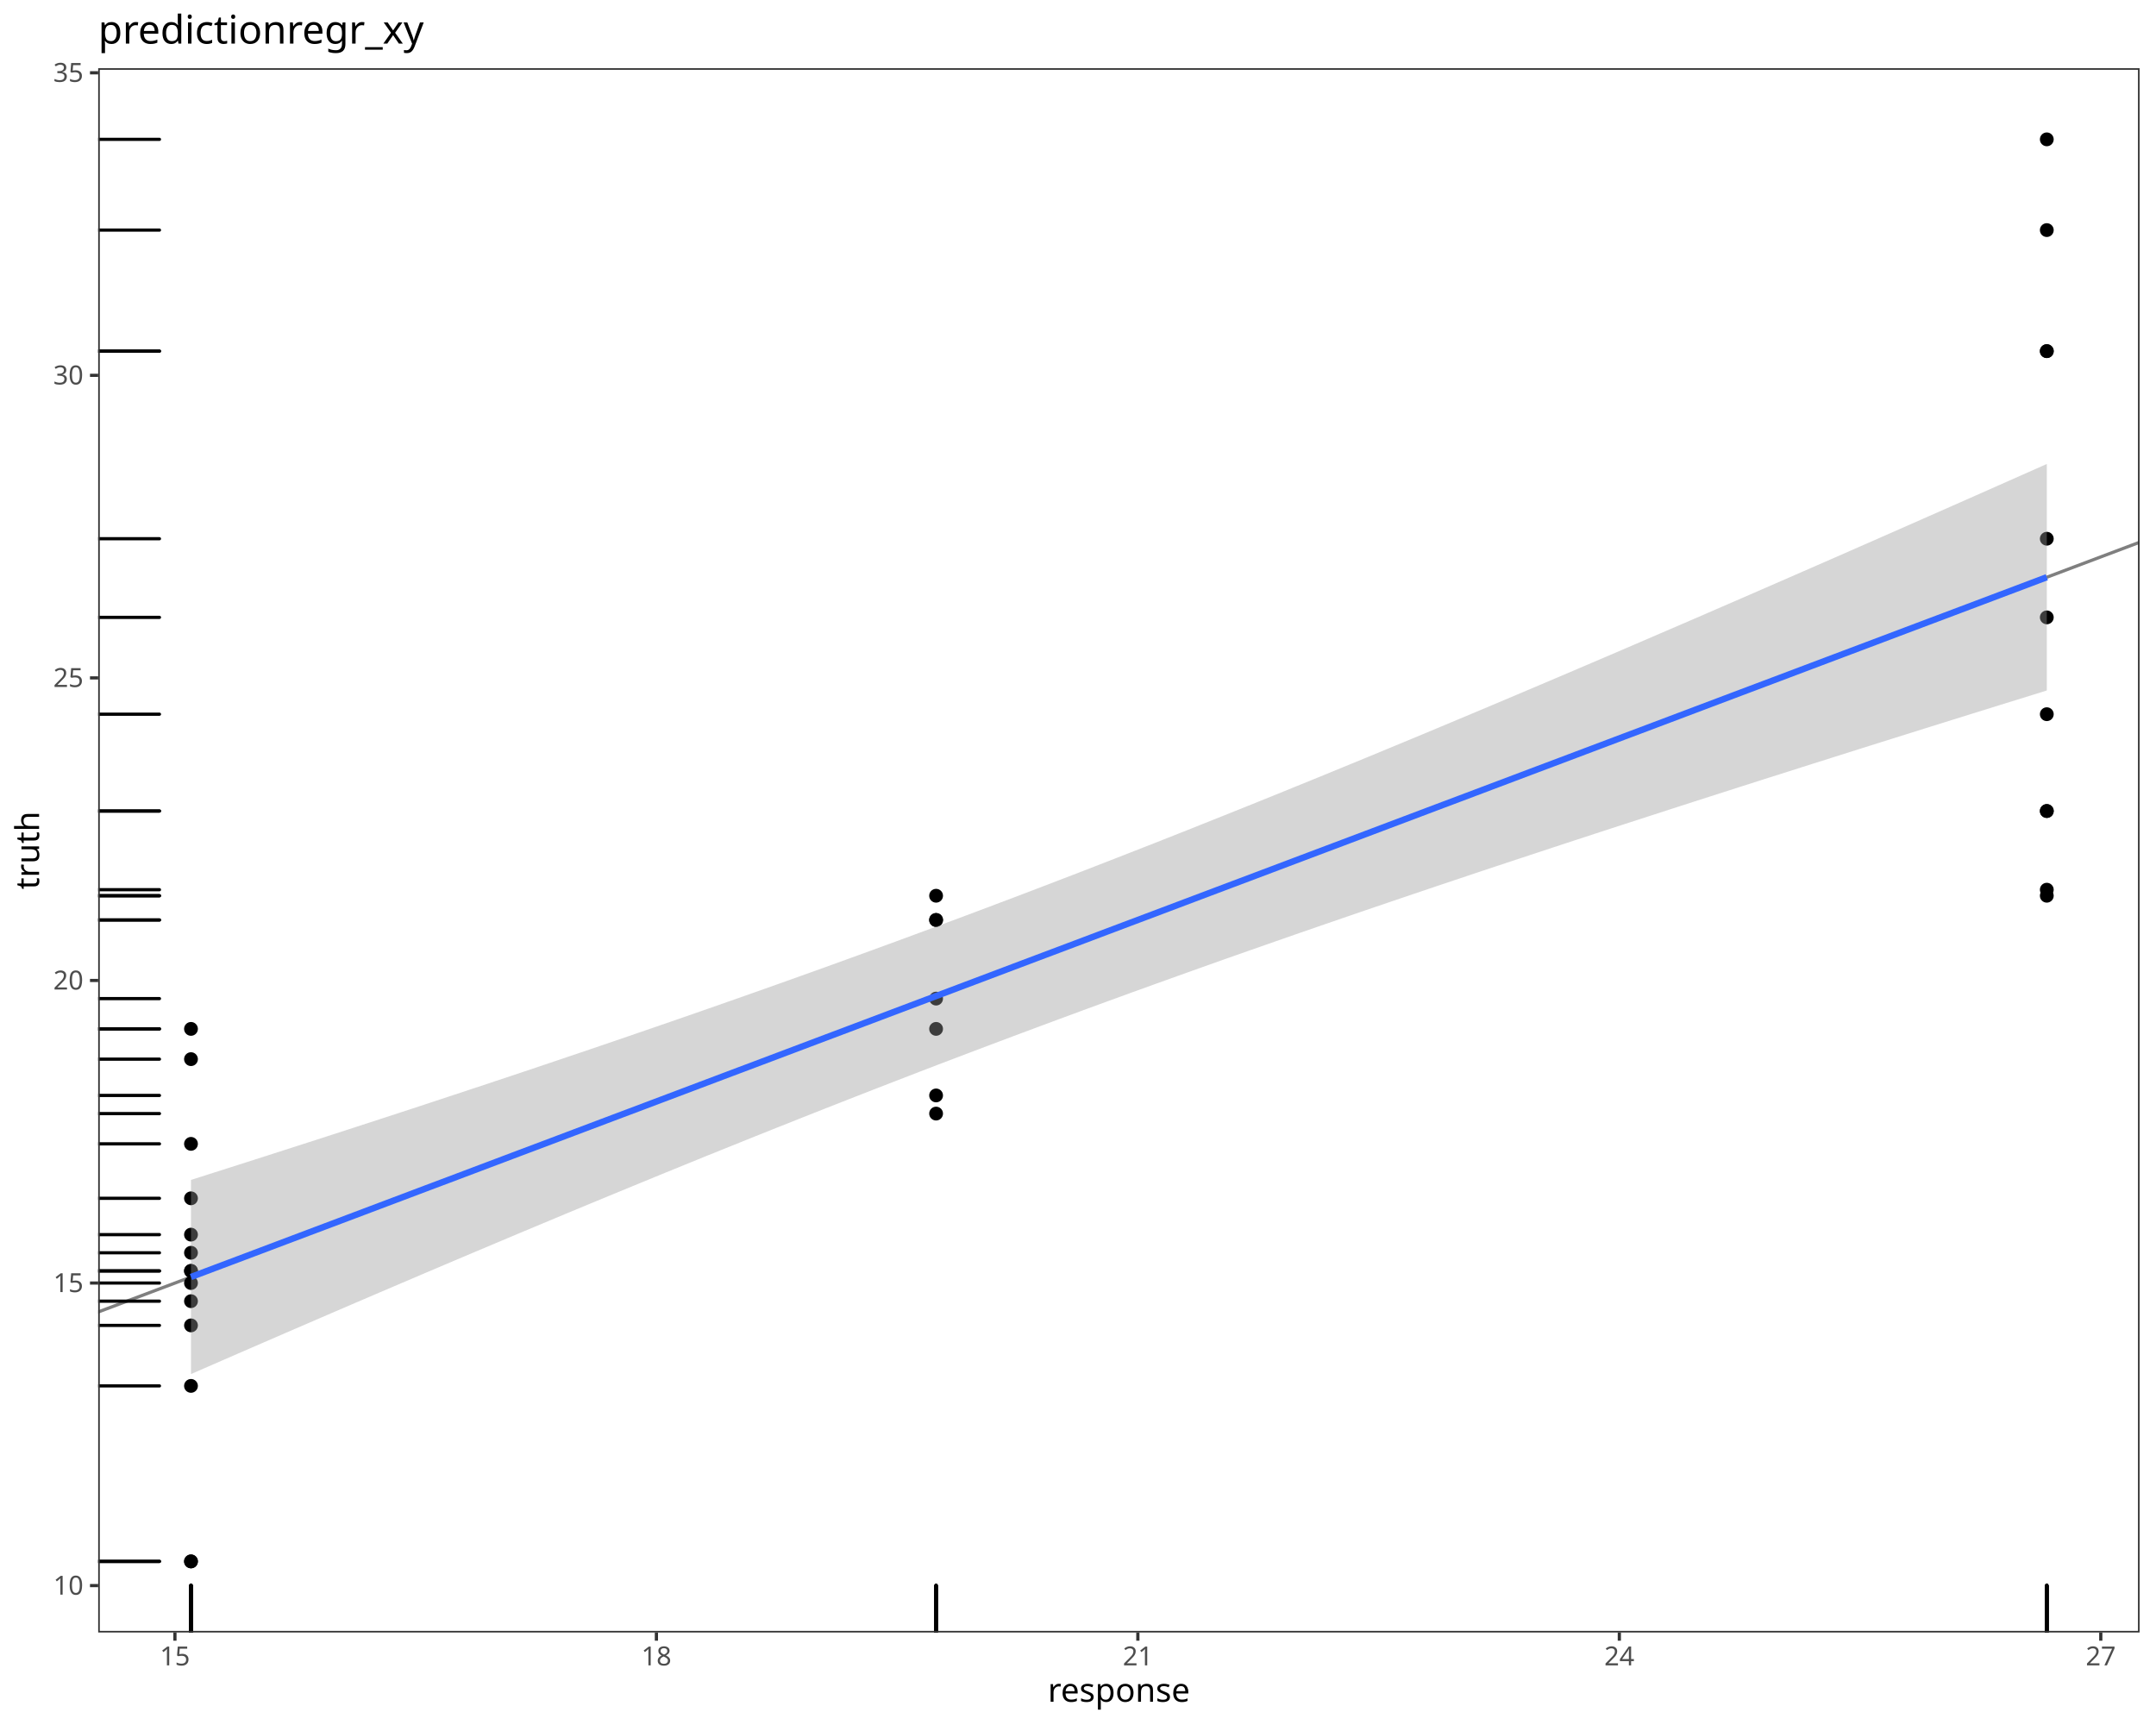
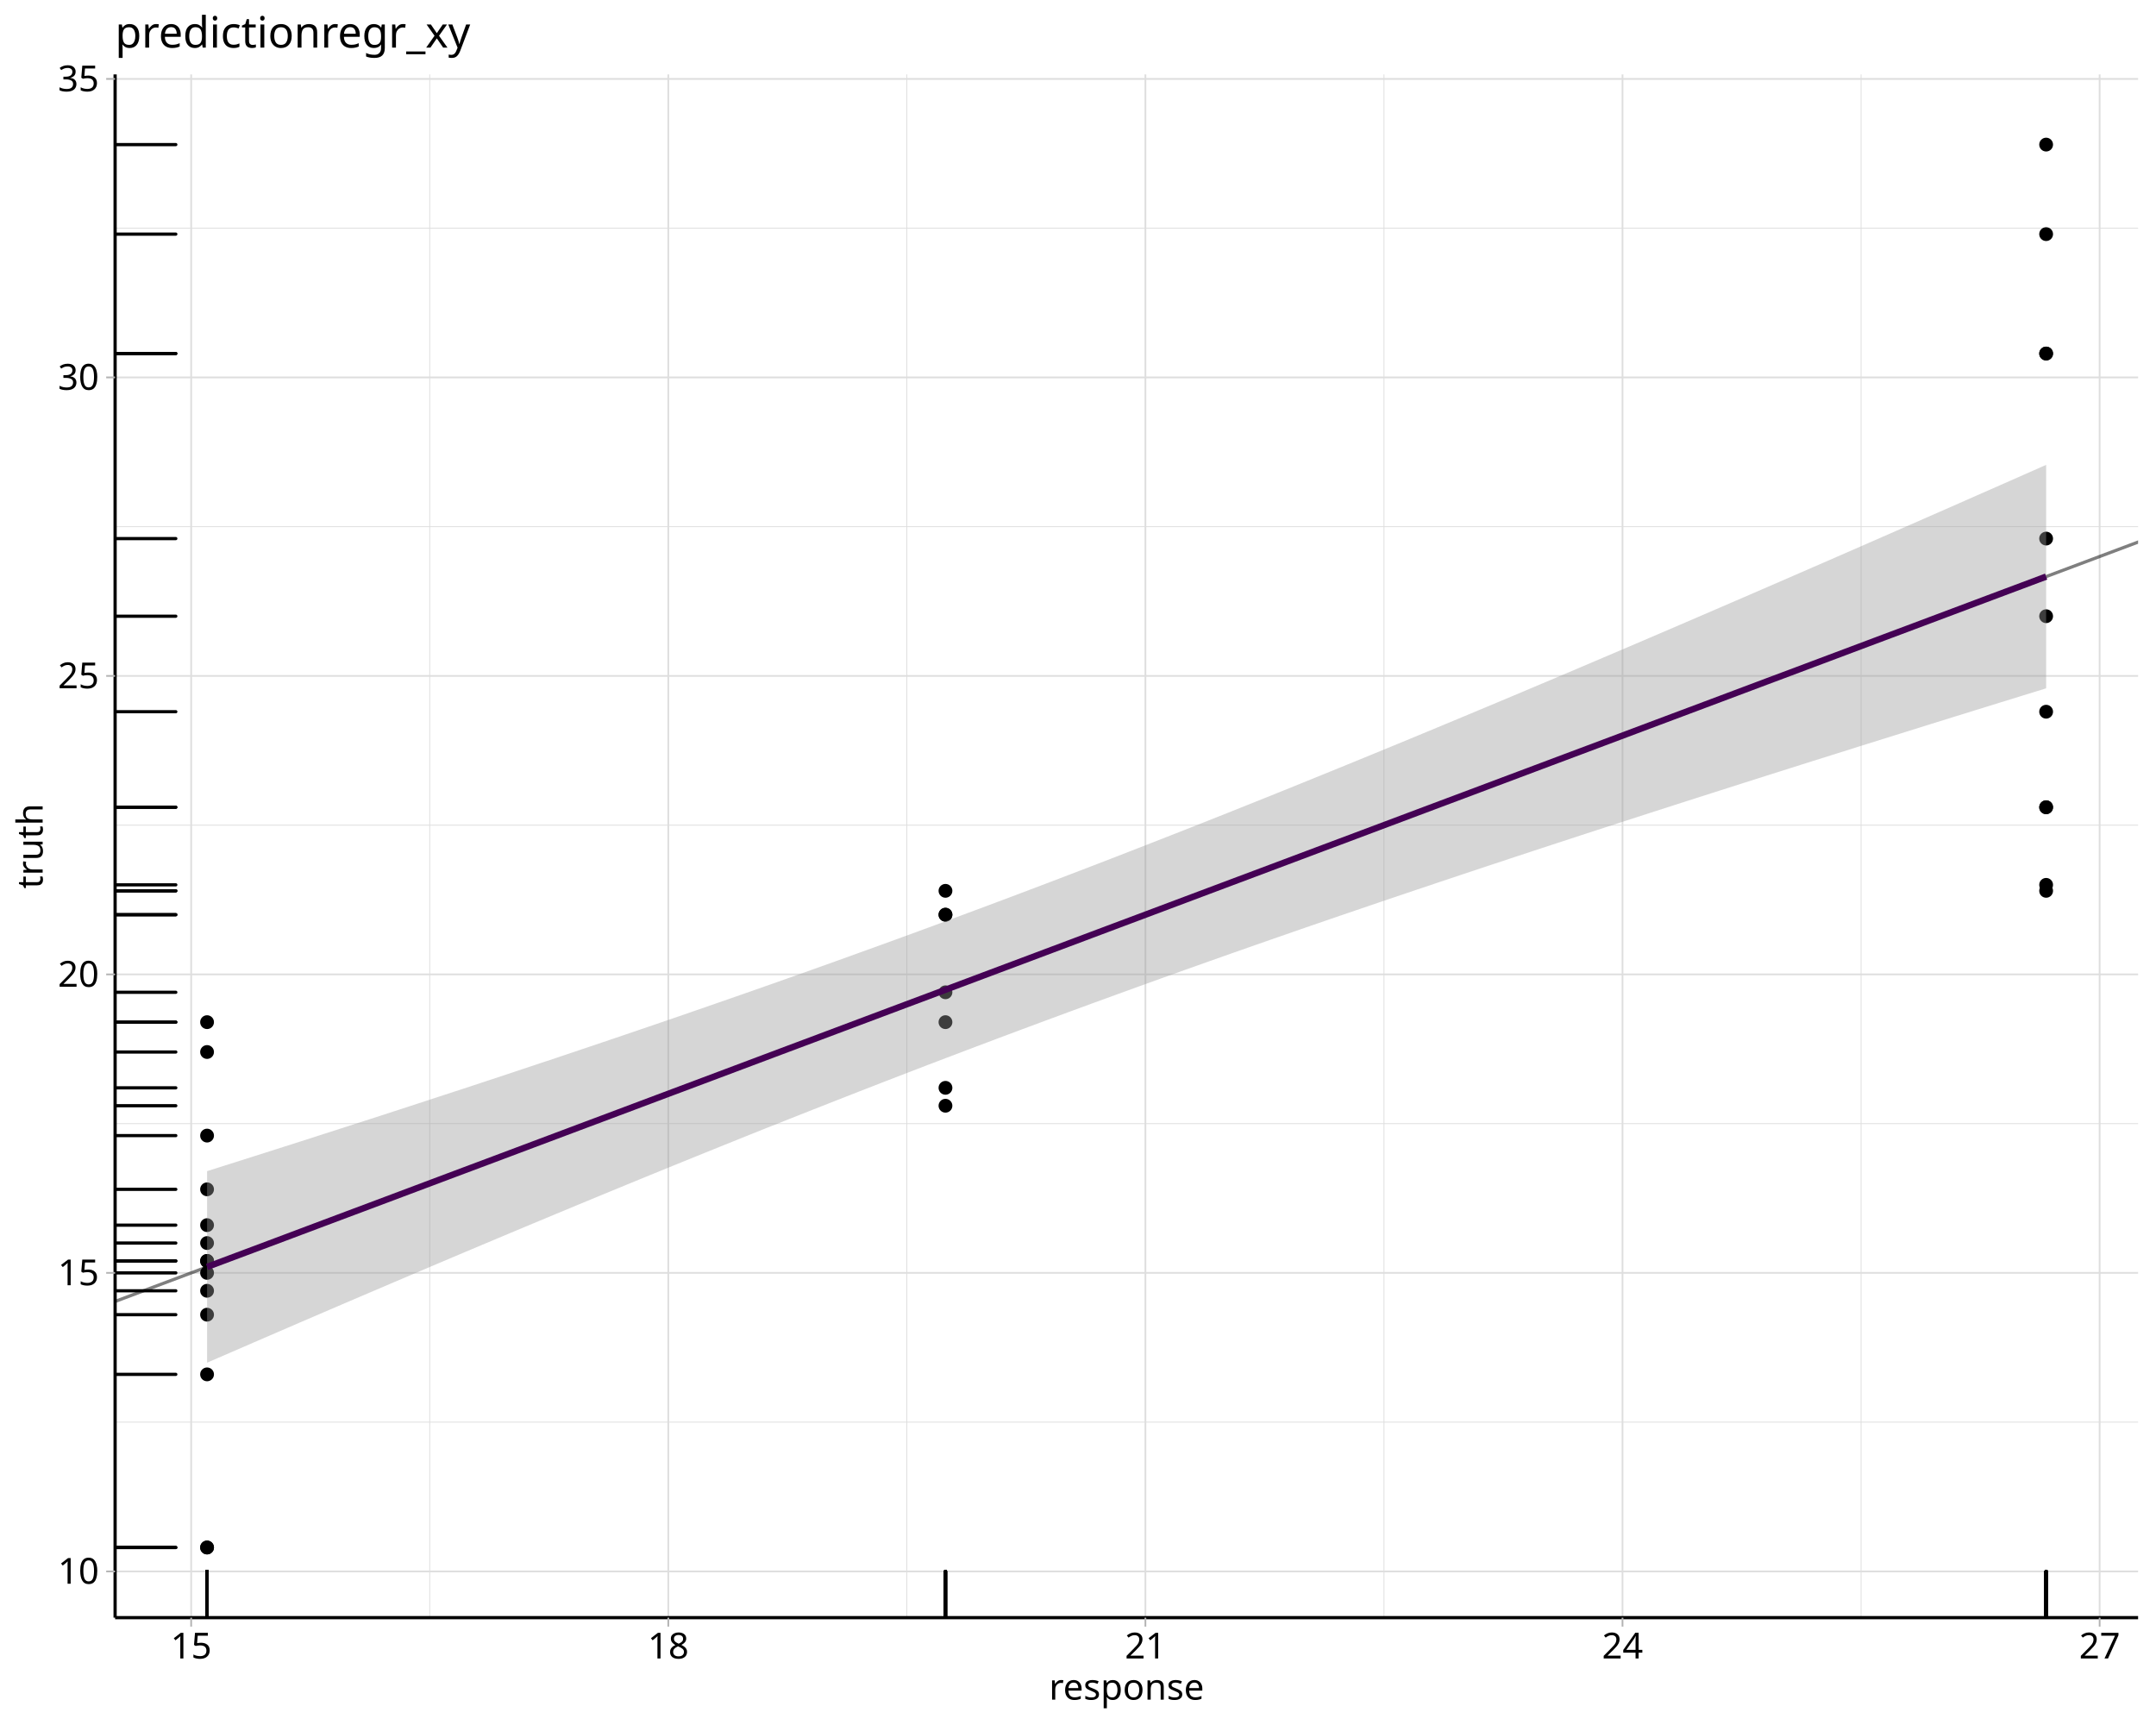
<svg xmlns="http://www.w3.org/2000/svg" class="svglite" data-engine-version="2.0" width="720.00pt" height="576.00pt" viewBox="0 0 720.00 576.00">
  <defs>
    <style type="text/css">
    .svglite line, .svglite polyline, .svglite polygon, .svglite path, .svglite rect, .svglite circle {
      fill: none;
      stroke: #000000;
      stroke-linecap: round;
      stroke-linejoin: round;
      stroke-miterlimit: 10.00;
    }
  </style>
  </defs>
  <rect width="100%" height="100%" style="stroke: none; fill: #FFFFFF;" />
  <defs>
    <clipPath id="cpMC4wMHw3MjAuMDB8MC4wMHw1NzYuMDA=">
      <rect x="0.00" y="0.00" width="720.00" height="576.00" />
    </clipPath>
  </defs>
  <g clip-path="url(#cpMC4wMHw3MjAuMDB8MC4wMHw1NzYuMDA=)">
-     <rect x="0.00" y="0.00" width="720.00" height="576.00" style="stroke-width: 1.07; stroke: #FFFFFF; fill: #FFFFFF;" />
+     <rect x="0.00" y="0.00" width="720.00" height="576.00" style="stroke-width: 1.16; stroke: #FFFFFF; fill: #FFFFFF;" />
  </g>
  <defs>
-     <clipPath id="cpMzIuNzl8NzE0LjUyfDIyLjc4fDU0NS4xMQ==">
-       <rect x="32.79" y="22.78" width="681.73" height="522.33" />
+     <clipPath id="cpMzguNDR8NzE0LjAyfDI0Ljg1fDU0MC4xNQ==">
+       <rect x="38.44" y="24.85" width="675.58" height="515.30" />
    </clipPath>
  </defs>
-   <g clip-path="url(#cpMzIuNzl8NzE0LjUyfDIyLjc4fDU0NS4xMQ==)">
-     <rect x="32.79" y="22.78" width="681.73" height="522.33" style="stroke-width: 1.07; stroke: none; fill: #FFFFFF;" />
-     <line x1="-648.93" y1="695.11" x2="1396.25" y2="-75.96" style="stroke-width: 1.07; stroke: #000000; stroke-opacity: 0.50; stroke-linecap: butt;" />
-     <circle cx="312.61" cy="307.19" r="1.95" style="stroke-width: 0.71; fill: #000000;" />
-     <circle cx="312.61" cy="307.19" r="1.95" style="stroke-width: 0.71; fill: #000000;" />
-     <circle cx="683.53" cy="270.81" r="1.95" style="stroke-width: 0.71; fill: #000000;" />
-     <circle cx="312.61" cy="299.10" r="1.95" style="stroke-width: 0.71; fill: #000000;" />
-     <circle cx="63.78" cy="353.66" r="1.95" style="stroke-width: 0.71; fill: #000000;" />
-     <circle cx="312.61" cy="365.78" r="1.95" style="stroke-width: 0.71; fill: #000000;" />
-     <circle cx="63.78" cy="442.57" r="1.95" style="stroke-width: 0.71; fill: #000000;" />
-     <circle cx="683.53" cy="238.48" r="1.95" style="stroke-width: 0.71; fill: #000000;" />
-     <circle cx="683.53" cy="270.81" r="1.95" style="stroke-width: 0.71; fill: #000000;" />
-     <circle cx="312.61" cy="343.56" r="1.95" style="stroke-width: 0.71; fill: #000000;" />
-     <circle cx="312.61" cy="371.84" r="1.95" style="stroke-width: 0.71; fill: #000000;" />
-     <circle cx="63.78" cy="400.13" r="1.95" style="stroke-width: 0.71; fill: #000000;" />
-     <circle cx="63.78" cy="381.95" r="1.95" style="stroke-width: 0.71; fill: #000000;" />
-     <circle cx="63.78" cy="424.38" r="1.95" style="stroke-width: 0.71; fill: #000000;" />
-     <circle cx="63.78" cy="521.37" r="1.95" style="stroke-width: 0.71; fill: #000000;" />
-     <circle cx="63.78" cy="521.37" r="1.95" style="stroke-width: 0.71; fill: #000000;" />
-     <circle cx="63.78" cy="434.48" r="1.95" style="stroke-width: 0.71; fill: #000000;" />
-     <circle cx="683.53" cy="76.83" r="1.95" style="stroke-width: 0.71; fill: #000000;" />
-     <circle cx="683.53" cy="117.25" r="1.95" style="stroke-width: 0.71; fill: #000000;" />
-     <circle cx="683.53" cy="46.53" r="1.95" style="stroke-width: 0.71; fill: #000000;" />
-     <circle cx="683.53" cy="297.08" r="1.95" style="stroke-width: 0.71; fill: #000000;" />
-     <circle cx="63.78" cy="418.32" r="1.95" style="stroke-width: 0.71; fill: #000000;" />
-     <circle cx="63.78" cy="424.38" r="1.95" style="stroke-width: 0.71; fill: #000000;" />
-     <circle cx="63.78" cy="462.77" r="1.95" style="stroke-width: 0.71; fill: #000000;" />
-     <circle cx="63.78" cy="343.56" r="1.95" style="stroke-width: 0.71; fill: #000000;" />
-     <circle cx="683.53" cy="179.89" r="1.95" style="stroke-width: 0.71; fill: #000000;" />
-     <circle cx="683.53" cy="206.15" r="1.95" style="stroke-width: 0.71; fill: #000000;" />
-     <circle cx="683.53" cy="117.25" r="1.95" style="stroke-width: 0.71; fill: #000000;" />
-     <circle cx="63.78" cy="412.26" r="1.95" style="stroke-width: 0.71; fill: #000000;" />
-     <circle cx="312.61" cy="333.45" r="1.95" style="stroke-width: 0.71; fill: #000000;" />
-     <circle cx="63.78" cy="428.42" r="1.95" style="stroke-width: 0.71; fill: #000000;" />
-     <circle cx="683.53" cy="299.10" r="1.95" style="stroke-width: 0.71; fill: #000000;" />
-     <line x1="312.61" y1="545.11" x2="312.61" y2="529.44" style="stroke-width: 1.07;" />
-     <line x1="312.61" y1="545.11" x2="312.61" y2="529.44" style="stroke-width: 1.07;" />
-     <line x1="683.53" y1="545.11" x2="683.53" y2="529.44" style="stroke-width: 1.07;" />
-     <line x1="312.61" y1="545.11" x2="312.61" y2="529.44" style="stroke-width: 1.07;" />
-     <line x1="63.78" y1="545.11" x2="63.78" y2="529.44" style="stroke-width: 1.07;" />
-     <line x1="312.61" y1="545.11" x2="312.61" y2="529.44" style="stroke-width: 1.07;" />
-     <line x1="63.78" y1="545.11" x2="63.78" y2="529.44" style="stroke-width: 1.07;" />
-     <line x1="683.53" y1="545.11" x2="683.53" y2="529.44" style="stroke-width: 1.07;" />
-     <line x1="683.53" y1="545.11" x2="683.53" y2="529.44" style="stroke-width: 1.07;" />
-     <line x1="312.61" y1="545.11" x2="312.61" y2="529.44" style="stroke-width: 1.07;" />
-     <line x1="312.61" y1="545.11" x2="312.61" y2="529.44" style="stroke-width: 1.07;" />
-     <line x1="63.78" y1="545.11" x2="63.78" y2="529.44" style="stroke-width: 1.07;" />
-     <line x1="63.78" y1="545.11" x2="63.78" y2="529.44" style="stroke-width: 1.07;" />
-     <line x1="63.78" y1="545.11" x2="63.78" y2="529.44" style="stroke-width: 1.07;" />
-     <line x1="63.78" y1="545.11" x2="63.78" y2="529.44" style="stroke-width: 1.07;" />
-     <line x1="63.78" y1="545.11" x2="63.78" y2="529.44" style="stroke-width: 1.07;" />
-     <line x1="63.78" y1="545.11" x2="63.78" y2="529.44" style="stroke-width: 1.07;" />
-     <line x1="683.53" y1="545.11" x2="683.53" y2="529.44" style="stroke-width: 1.07;" />
-     <line x1="683.53" y1="545.11" x2="683.53" y2="529.44" style="stroke-width: 1.07;" />
-     <line x1="683.53" y1="545.11" x2="683.53" y2="529.44" style="stroke-width: 1.07;" />
-     <line x1="683.53" y1="545.11" x2="683.53" y2="529.44" style="stroke-width: 1.07;" />
-     <line x1="63.78" y1="545.11" x2="63.78" y2="529.44" style="stroke-width: 1.07;" />
-     <line x1="63.78" y1="545.11" x2="63.78" y2="529.44" style="stroke-width: 1.07;" />
-     <line x1="63.78" y1="545.11" x2="63.78" y2="529.44" style="stroke-width: 1.07;" />
-     <line x1="63.78" y1="545.11" x2="63.78" y2="529.44" style="stroke-width: 1.07;" />
-     <line x1="683.53" y1="545.11" x2="683.53" y2="529.44" style="stroke-width: 1.07;" />
-     <line x1="683.53" y1="545.11" x2="683.53" y2="529.44" style="stroke-width: 1.07;" />
-     <line x1="683.53" y1="545.11" x2="683.53" y2="529.44" style="stroke-width: 1.07;" />
-     <line x1="63.78" y1="545.11" x2="63.78" y2="529.44" style="stroke-width: 1.07;" />
-     <line x1="312.61" y1="545.11" x2="312.61" y2="529.44" style="stroke-width: 1.07;" />
-     <line x1="63.78" y1="545.11" x2="63.78" y2="529.44" style="stroke-width: 1.07;" />
-     <line x1="683.53" y1="545.11" x2="683.53" y2="529.44" style="stroke-width: 1.07;" />
-     <line x1="32.79" y1="307.19" x2="53.25" y2="307.19" style="stroke-width: 1.07;" />
-     <line x1="32.79" y1="307.19" x2="53.25" y2="307.19" style="stroke-width: 1.07;" />
-     <line x1="32.79" y1="270.81" x2="53.25" y2="270.81" style="stroke-width: 1.07;" />
-     <line x1="32.79" y1="299.10" x2="53.25" y2="299.10" style="stroke-width: 1.07;" />
-     <line x1="32.79" y1="353.66" x2="53.25" y2="353.66" style="stroke-width: 1.07;" />
-     <line x1="32.79" y1="365.78" x2="53.25" y2="365.78" style="stroke-width: 1.07;" />
-     <line x1="32.79" y1="442.57" x2="53.25" y2="442.57" style="stroke-width: 1.07;" />
-     <line x1="32.79" y1="238.48" x2="53.25" y2="238.48" style="stroke-width: 1.07;" />
-     <line x1="32.79" y1="270.81" x2="53.25" y2="270.81" style="stroke-width: 1.07;" />
-     <line x1="32.79" y1="343.56" x2="53.25" y2="343.56" style="stroke-width: 1.07;" />
-     <line x1="32.79" y1="371.84" x2="53.25" y2="371.84" style="stroke-width: 1.07;" />
-     <line x1="32.79" y1="400.13" x2="53.25" y2="400.13" style="stroke-width: 1.07;" />
-     <line x1="32.79" y1="381.95" x2="53.25" y2="381.95" style="stroke-width: 1.07;" />
-     <line x1="32.79" y1="424.38" x2="53.25" y2="424.38" style="stroke-width: 1.07;" />
-     <line x1="32.79" y1="521.37" x2="53.25" y2="521.37" style="stroke-width: 1.07;" />
-     <line x1="32.79" y1="521.37" x2="53.25" y2="521.37" style="stroke-width: 1.07;" />
-     <line x1="32.79" y1="434.48" x2="53.25" y2="434.48" style="stroke-width: 1.07;" />
-     <line x1="32.79" y1="76.83" x2="53.25" y2="76.83" style="stroke-width: 1.07;" />
-     <line x1="32.79" y1="117.25" x2="53.25" y2="117.25" style="stroke-width: 1.07;" />
-     <line x1="32.79" y1="46.53" x2="53.25" y2="46.53" style="stroke-width: 1.07;" />
-     <line x1="32.79" y1="297.08" x2="53.25" y2="297.08" style="stroke-width: 1.07;" />
-     <line x1="32.79" y1="418.32" x2="53.25" y2="418.32" style="stroke-width: 1.07;" />
-     <line x1="32.79" y1="424.38" x2="53.25" y2="424.38" style="stroke-width: 1.07;" />
-     <line x1="32.79" y1="462.77" x2="53.25" y2="462.77" style="stroke-width: 1.07;" />
-     <line x1="32.79" y1="343.56" x2="53.25" y2="343.56" style="stroke-width: 1.07;" />
-     <line x1="32.79" y1="179.89" x2="53.25" y2="179.89" style="stroke-width: 1.07;" />
-     <line x1="32.79" y1="206.15" x2="53.25" y2="206.15" style="stroke-width: 1.07;" />
-     <line x1="32.79" y1="117.25" x2="53.25" y2="117.25" style="stroke-width: 1.07;" />
-     <line x1="32.79" y1="412.26" x2="53.25" y2="412.26" style="stroke-width: 1.07;" />
-     <line x1="32.79" y1="333.45" x2="53.25" y2="333.45" style="stroke-width: 1.07;" />
-     <line x1="32.79" y1="428.42" x2="53.25" y2="428.42" style="stroke-width: 1.07;" />
-     <line x1="32.79" y1="299.10" x2="53.25" y2="299.10" style="stroke-width: 1.07;" />
-     <polygon points="63.78,393.99 71.63,391.49 79.47,388.99 87.32,386.48 95.16,383.96 103.01,381.44 110.85,378.91 118.70,376.36 126.54,373.81 134.39,371.25 142.23,368.68 150.08,366.09 157.92,363.50 165.77,360.89 173.61,358.28 181.46,355.65 189.30,353.00 197.15,350.35 204.99,347.68 212.84,344.99 220.68,342.29 228.53,339.58 236.37,336.85 244.22,334.10 252.06,331.34 259.91,328.56 267.75,325.76 275.60,322.95 283.44,320.11 291.29,317.26 299.13,314.39 306.97,311.50 314.82,308.60 322.66,305.67 330.51,302.72 338.35,299.76 346.20,296.77 354.04,293.77 361.89,290.75 369.73,287.70 377.58,284.64 385.42,281.57 393.27,278.47 401.11,275.35 408.96,272.22 416.80,269.07 424.65,265.91 432.49,262.72 440.34,259.53 448.18,256.31 456.03,253.09 463.87,249.84 471.72,246.59 479.56,243.32 487.41,240.03 495.25,236.74 503.10,233.43 510.94,230.11 518.79,226.78 526.63,223.44 534.48,220.09 542.32,216.73 550.17,213.35 558.01,209.97 565.86,206.59 573.70,203.19 581.55,199.78 589.39,196.37 597.24,192.95 605.08,189.52 612.93,186.09 620.77,182.65 628.62,179.20 636.46,175.75 644.31,172.29 652.15,168.83 660.00,165.36 667.84,161.89 675.69,158.41 683.53,154.93 683.53,230.56 675.69,233.00 667.84,235.43 660.00,237.87 652.15,240.32 644.31,242.77 636.46,245.23 628.62,247.69 620.77,250.16 612.93,252.64 605.08,255.12 597.24,257.61 589.39,260.10 581.55,262.60 573.70,265.12 565.86,267.63 558.01,270.16 550.17,272.70 542.32,275.24 534.48,277.79 526.63,280.36 518.79,282.93 510.94,285.52 503.10,288.11 495.25,290.72 487.41,293.34 479.56,295.97 471.72,298.62 463.87,301.28 456.03,303.95 448.18,306.64 440.34,309.34 432.49,312.06 424.65,314.79 416.80,317.54 408.96,320.30 401.11,323.09 393.27,325.89 385.42,328.71 377.58,331.54 369.73,334.40 361.89,337.27 354.04,340.17 346.20,343.08 338.35,346.01 330.51,348.96 322.66,351.93 314.82,354.91 306.97,357.92 299.13,360.95 291.29,363.99 283.44,367.06 275.60,370.14 267.75,373.24 259.91,376.36 252.06,379.49 244.22,382.65 236.37,385.81 228.53,389.00 220.68,392.20 212.84,395.42 204.99,398.65 197.15,401.89 189.30,405.15 181.46,408.43 173.61,411.71 165.77,415.01 157.92,418.32 150.08,421.64 142.23,424.97 134.39,428.32 126.54,431.67 118.70,435.03 110.85,438.40 103.01,441.79 95.16,445.18 87.32,448.58 79.47,451.98 71.63,455.40 63.78,458.82 " style="stroke-width: 0.00; stroke: none; fill: #999999; fill-opacity: 0.40;" />
-     <polyline points="63.78,393.99 71.63,391.49 79.47,388.99 87.32,386.48 95.16,383.96 103.01,381.44 110.85,378.91 118.70,376.36 126.54,373.81 134.39,371.25 142.23,368.68 150.08,366.09 157.92,363.50 165.77,360.89 173.61,358.28 181.46,355.65 189.30,353.00 197.15,350.35 204.99,347.68 212.84,344.99 220.68,342.29 228.53,339.58 236.37,336.85 244.22,334.10 252.06,331.34 259.91,328.56 267.75,325.76 275.60,322.95 283.44,320.11 291.29,317.26 299.13,314.39 306.97,311.50 314.82,308.60 322.66,305.67 330.51,302.72 338.35,299.76 346.20,296.77 354.04,293.77 361.89,290.75 369.73,287.70 377.58,284.64 385.42,281.57 393.27,278.47 401.11,275.35 408.96,272.22 416.80,269.07 424.65,265.91 432.49,262.72 440.34,259.53 448.18,256.31 456.03,253.09 463.87,249.84 471.72,246.59 479.56,243.32 487.41,240.03 495.25,236.74 503.10,233.43 510.94,230.11 518.79,226.78 526.63,223.44 534.48,220.09 542.32,216.73 550.17,213.35 558.01,209.97 565.86,206.59 573.70,203.19 581.55,199.78 589.39,196.37 597.24,192.95 605.08,189.52 612.93,186.09 620.77,182.65 628.62,179.20 636.46,175.75 644.31,172.29 652.15,168.83 660.00,165.36 667.84,161.89 675.69,158.41 683.53,154.93 " style="stroke-width: 2.13; stroke: none;" />
-     <polyline points="683.53,230.56 675.69,233.00 667.84,235.43 660.00,237.87 652.15,240.32 644.31,242.77 636.46,245.23 628.62,247.69 620.77,250.16 612.93,252.64 605.08,255.12 597.24,257.61 589.39,260.10 581.55,262.60 573.70,265.12 565.86,267.63 558.01,270.16 550.17,272.70 542.32,275.24 534.48,277.79 526.63,280.36 518.79,282.93 510.94,285.52 503.10,288.11 495.25,290.72 487.41,293.34 479.56,295.97 471.72,298.62 463.87,301.28 456.03,303.95 448.18,306.64 440.34,309.34 432.49,312.06 424.65,314.79 416.80,317.54 408.96,320.30 401.11,323.09 393.27,325.89 385.42,328.71 377.58,331.54 369.73,334.40 361.89,337.27 354.04,340.17 346.20,343.08 338.35,346.01 330.51,348.96 322.66,351.93 314.82,354.91 306.97,357.92 299.13,360.95 291.29,363.99 283.44,367.06 275.60,370.14 267.75,373.24 259.91,376.36 252.06,379.49 244.22,382.65 236.37,385.81 228.53,389.00 220.68,392.20 212.84,395.42 204.99,398.65 197.15,401.89 189.30,405.15 181.46,408.43 173.61,411.71 165.77,415.01 157.92,418.32 150.08,421.64 142.23,424.97 134.39,428.32 126.54,431.67 118.70,435.03 110.85,438.40 103.01,441.79 95.16,445.18 87.32,448.58 79.47,451.98 71.63,455.40 63.78,458.82 " style="stroke-width: 2.13; stroke: none;" />
-     <polyline points="63.78,426.40 71.63,423.44 79.47,420.49 87.32,417.53 95.16,414.57 103.01,411.61 110.85,408.66 118.70,405.70 126.54,402.74 134.39,399.78 142.23,396.82 150.08,393.87 157.92,390.91 165.77,387.95 173.61,384.99 181.46,382.04 189.30,379.08 197.15,376.12 204.99,373.16 212.84,370.21 220.68,367.25 228.53,364.29 236.37,361.33 244.22,358.37 252.06,355.42 259.91,352.46 267.75,349.50 275.60,346.54 283.44,343.59 291.29,340.63 299.13,337.67 306.97,334.71 314.82,331.76 322.66,328.80 330.51,325.84 338.35,322.88 346.20,319.92 354.04,316.97 361.89,314.01 369.73,311.05 377.58,308.09 385.42,305.14 393.27,302.18 401.11,299.22 408.96,296.26 416.80,293.31 424.65,290.35 432.49,287.39 440.34,284.43 448.18,281.48 456.03,278.52 463.87,275.56 471.72,272.60 479.56,269.64 487.41,266.69 495.25,263.73 503.10,260.77 510.94,257.81 518.79,254.86 526.63,251.90 534.48,248.94 542.32,245.98 550.17,243.03 558.01,240.07 565.86,237.11 573.70,234.15 581.55,231.19 589.39,228.24 597.24,225.28 605.08,222.32 612.93,219.36 620.77,216.41 628.62,213.45 636.46,210.49 644.31,207.53 652.15,204.58 660.00,201.62 667.84,198.66 675.69,195.70 683.53,192.74 " style="stroke-width: 2.13; stroke: #3366FF; stroke-linecap: butt;" />
-     <rect x="32.79" y="22.78" width="681.73" height="522.33" style="stroke-width: 1.07; stroke: #333333;" />
+   <g clip-path="url(#cpMzguNDR8NzE0LjAyfDI0Ljg1fDU0MC4xNQ==)">
+     <rect x="38.44" y="24.85" width="675.58" height="515.30" style="stroke-width: 1.16; stroke: none; fill: #FFFFFF;" />
+     <polyline points="38.44,474.87 714.02,474.87 " style="stroke-width: 0.29; stroke: #DEDEDE; stroke-linecap: butt;" />
+     <polyline points="38.44,375.20 714.02,375.20 " style="stroke-width: 0.29; stroke: #DEDEDE; stroke-linecap: butt;" />
+     <polyline points="38.44,275.53 714.02,275.53 " style="stroke-width: 0.29; stroke: #DEDEDE; stroke-linecap: butt;" />
+     <polyline points="38.44,175.86 714.02,175.86 " style="stroke-width: 0.29; stroke: #DEDEDE; stroke-linecap: butt;" />
+     <polyline points="38.44,76.19 714.02,76.19 " style="stroke-width: 0.29; stroke: #DEDEDE; stroke-linecap: butt;" />
+     <polyline points="143.51,540.15 143.51,24.85 " style="stroke-width: 0.29; stroke: #DEDEDE; stroke-linecap: butt;" />
+     <polyline points="302.84,540.15 302.84,24.85 " style="stroke-width: 0.29; stroke: #DEDEDE; stroke-linecap: butt;" />
+     <polyline points="462.18,540.15 462.18,24.85 " style="stroke-width: 0.29; stroke: #DEDEDE; stroke-linecap: butt;" />
+     <polyline points="621.51,540.15 621.51,24.85 " style="stroke-width: 0.29; stroke: #DEDEDE; stroke-linecap: butt;" />
+     <polyline points="38.44,524.71 714.02,524.71 " style="stroke-width: 0.58; stroke: #DEDEDE; stroke-linecap: butt;" />
+     <polyline points="38.44,425.03 714.02,425.03 " style="stroke-width: 0.58; stroke: #DEDEDE; stroke-linecap: butt;" />
+     <polyline points="38.44,325.36 714.02,325.36 " style="stroke-width: 0.58; stroke: #DEDEDE; stroke-linecap: butt;" />
+     <polyline points="38.44,225.69 714.02,225.69 " style="stroke-width: 0.58; stroke: #DEDEDE; stroke-linecap: butt;" />
+     <polyline points="38.44,126.02 714.02,126.02 " style="stroke-width: 0.58; stroke: #DEDEDE; stroke-linecap: butt;" />
+     <polyline points="38.44,26.35 714.02,26.35 " style="stroke-width: 0.58; stroke: #DEDEDE; stroke-linecap: butt;" />
+     <polyline points="63.84,540.15 63.84,24.85 " style="stroke-width: 0.58; stroke: #DEDEDE; stroke-linecap: butt;" />
+     <polyline points="223.18,540.15 223.18,24.85 " style="stroke-width: 0.58; stroke: #DEDEDE; stroke-linecap: butt;" />
+     <polyline points="382.51,540.15 382.51,24.85 " style="stroke-width: 0.58; stroke: #DEDEDE; stroke-linecap: butt;" />
+     <polyline points="541.84,540.15 541.84,24.85 " style="stroke-width: 0.58; stroke: #DEDEDE; stroke-linecap: butt;" />
+     <polyline points="701.18,540.15 701.18,24.85 " style="stroke-width: 0.58; stroke: #DEDEDE; stroke-linecap: butt;" />
+     <line x1="-637.13" y1="688.13" x2="1389.60" y2="-72.56" style="stroke-width: 1.07; stroke: #000000; stroke-opacity: 0.50; stroke-linecap: butt;" />
+     <circle cx="315.74" cy="305.43" r="1.95" style="stroke-width: 0.71; fill: #000000;" />
+     <circle cx="315.74" cy="305.43" r="1.95" style="stroke-width: 0.71; fill: #000000;" />
+     <circle cx="683.31" cy="269.55" r="1.95" style="stroke-width: 0.71; fill: #000000;" />
+     <circle cx="315.74" cy="297.46" r="1.95" style="stroke-width: 0.71; fill: #000000;" />
+     <circle cx="69.15" cy="351.28" r="1.95" style="stroke-width: 0.71; fill: #000000;" />
+     <circle cx="315.74" cy="363.24" r="1.95" style="stroke-width: 0.71; fill: #000000;" />
+     <circle cx="69.15" cy="438.99" r="1.95" style="stroke-width: 0.71; fill: #000000;" />
+     <circle cx="683.31" cy="237.65" r="1.95" style="stroke-width: 0.71; fill: #000000;" />
+     <circle cx="683.31" cy="269.55" r="1.95" style="stroke-width: 0.71; fill: #000000;" />
+     <circle cx="315.74" cy="341.31" r="1.95" style="stroke-width: 0.71; fill: #000000;" />
+     <circle cx="315.74" cy="369.22" r="1.95" style="stroke-width: 0.71; fill: #000000;" />
+     <circle cx="69.15" cy="397.13" r="1.95" style="stroke-width: 0.71; fill: #000000;" />
+     <circle cx="69.15" cy="379.19" r="1.95" style="stroke-width: 0.71; fill: #000000;" />
+     <circle cx="69.15" cy="421.05" r="1.95" style="stroke-width: 0.71; fill: #000000;" />
+     <circle cx="69.15" cy="516.73" r="1.95" style="stroke-width: 0.71; fill: #000000;" />
+     <circle cx="69.15" cy="516.73" r="1.95" style="stroke-width: 0.71; fill: #000000;" />
+     <circle cx="69.15" cy="431.01" r="1.95" style="stroke-width: 0.71; fill: #000000;" />
+     <circle cx="683.31" cy="78.18" r="1.95" style="stroke-width: 0.71; fill: #000000;" />
+     <circle cx="683.31" cy="118.05" r="1.95" style="stroke-width: 0.71; fill: #000000;" />
+     <circle cx="683.31" cy="48.28" r="1.95" style="stroke-width: 0.71; fill: #000000;" />
+     <circle cx="683.31" cy="295.46" r="1.95" style="stroke-width: 0.71; fill: #000000;" />
+     <circle cx="69.15" cy="415.07" r="1.95" style="stroke-width: 0.71; fill: #000000;" />
+     <circle cx="69.15" cy="421.05" r="1.95" style="stroke-width: 0.71; fill: #000000;" />
+     <circle cx="69.15" cy="458.92" r="1.95" style="stroke-width: 0.71; fill: #000000;" />
+     <circle cx="69.15" cy="341.31" r="1.95" style="stroke-width: 0.71; fill: #000000;" />
+     <circle cx="683.31" cy="179.84" r="1.95" style="stroke-width: 0.71; fill: #000000;" />
+     <circle cx="683.31" cy="205.76" r="1.95" style="stroke-width: 0.71; fill: #000000;" />
+     <circle cx="683.31" cy="118.05" r="1.95" style="stroke-width: 0.71; fill: #000000;" />
+     <circle cx="69.15" cy="409.09" r="1.95" style="stroke-width: 0.71; fill: #000000;" />
+     <circle cx="315.74" cy="331.34" r="1.95" style="stroke-width: 0.71; fill: #000000;" />
+     <circle cx="69.15" cy="425.03" r="1.95" style="stroke-width: 0.71; fill: #000000;" />
+     <circle cx="683.31" cy="297.46" r="1.95" style="stroke-width: 0.71; fill: #000000;" />
+     <line x1="315.74" y1="540.15" x2="315.74" y2="524.70" style="stroke-width: 1.07;" />
+     <line x1="315.74" y1="540.15" x2="315.74" y2="524.70" style="stroke-width: 1.07;" />
+     <line x1="683.31" y1="540.15" x2="683.31" y2="524.70" style="stroke-width: 1.07;" />
+     <line x1="315.74" y1="540.15" x2="315.74" y2="524.70" style="stroke-width: 1.07;" />
+     <line x1="69.15" y1="540.15" x2="69.15" y2="524.70" style="stroke-width: 1.07;" />
+     <line x1="315.74" y1="540.15" x2="315.74" y2="524.70" style="stroke-width: 1.07;" />
+     <line x1="69.15" y1="540.15" x2="69.15" y2="524.70" style="stroke-width: 1.07;" />
+     <line x1="683.31" y1="540.15" x2="683.31" y2="524.70" style="stroke-width: 1.07;" />
+     <line x1="683.31" y1="540.15" x2="683.31" y2="524.70" style="stroke-width: 1.07;" />
+     <line x1="315.74" y1="540.15" x2="315.74" y2="524.70" style="stroke-width: 1.07;" />
+     <line x1="315.74" y1="540.15" x2="315.74" y2="524.70" style="stroke-width: 1.07;" />
+     <line x1="69.15" y1="540.15" x2="69.15" y2="524.70" style="stroke-width: 1.07;" />
+     <line x1="69.15" y1="540.15" x2="69.15" y2="524.70" style="stroke-width: 1.07;" />
+     <line x1="69.15" y1="540.15" x2="69.15" y2="524.70" style="stroke-width: 1.07;" />
+     <line x1="69.15" y1="540.15" x2="69.15" y2="524.70" style="stroke-width: 1.07;" />
+     <line x1="69.15" y1="540.15" x2="69.15" y2="524.70" style="stroke-width: 1.07;" />
+     <line x1="69.15" y1="540.15" x2="69.15" y2="524.70" style="stroke-width: 1.07;" />
+     <line x1="683.31" y1="540.15" x2="683.31" y2="524.70" style="stroke-width: 1.07;" />
+     <line x1="683.31" y1="540.15" x2="683.31" y2="524.70" style="stroke-width: 1.07;" />
+     <line x1="683.31" y1="540.15" x2="683.31" y2="524.70" style="stroke-width: 1.07;" />
+     <line x1="683.31" y1="540.15" x2="683.31" y2="524.70" style="stroke-width: 1.07;" />
+     <line x1="69.15" y1="540.15" x2="69.15" y2="524.70" style="stroke-width: 1.07;" />
+     <line x1="69.15" y1="540.15" x2="69.15" y2="524.70" style="stroke-width: 1.07;" />
+     <line x1="69.15" y1="540.15" x2="69.15" y2="524.70" style="stroke-width: 1.07;" />
+     <line x1="69.15" y1="540.15" x2="69.15" y2="524.70" style="stroke-width: 1.07;" />
+     <line x1="683.31" y1="540.15" x2="683.31" y2="524.70" style="stroke-width: 1.07;" />
+     <line x1="683.31" y1="540.15" x2="683.31" y2="524.70" style="stroke-width: 1.07;" />
+     <line x1="683.31" y1="540.15" x2="683.31" y2="524.70" style="stroke-width: 1.07;" />
+     <line x1="69.15" y1="540.15" x2="69.15" y2="524.70" style="stroke-width: 1.07;" />
+     <line x1="315.74" y1="540.15" x2="315.74" y2="524.70" style="stroke-width: 1.07;" />
+     <line x1="69.15" y1="540.15" x2="69.15" y2="524.70" style="stroke-width: 1.07;" />
+     <line x1="683.31" y1="540.15" x2="683.31" y2="524.70" style="stroke-width: 1.07;" />
+     <line x1="38.44" y1="305.43" x2="58.71" y2="305.43" style="stroke-width: 1.07;" />
+     <line x1="38.44" y1="305.43" x2="58.71" y2="305.43" style="stroke-width: 1.07;" />
+     <line x1="38.44" y1="269.55" x2="58.71" y2="269.55" style="stroke-width: 1.07;" />
+     <line x1="38.44" y1="297.46" x2="58.71" y2="297.46" style="stroke-width: 1.07;" />
+     <line x1="38.44" y1="351.28" x2="58.71" y2="351.28" style="stroke-width: 1.07;" />
+     <line x1="38.44" y1="363.24" x2="58.71" y2="363.24" style="stroke-width: 1.07;" />
+     <line x1="38.44" y1="438.99" x2="58.71" y2="438.99" style="stroke-width: 1.07;" />
+     <line x1="38.44" y1="237.65" x2="58.71" y2="237.65" style="stroke-width: 1.07;" />
+     <line x1="38.44" y1="269.55" x2="58.71" y2="269.55" style="stroke-width: 1.07;" />
+     <line x1="38.44" y1="341.31" x2="58.71" y2="341.31" style="stroke-width: 1.07;" />
+     <line x1="38.44" y1="369.22" x2="58.71" y2="369.22" style="stroke-width: 1.07;" />
+     <line x1="38.44" y1="397.13" x2="58.71" y2="397.13" style="stroke-width: 1.07;" />
+     <line x1="38.44" y1="379.19" x2="58.71" y2="379.19" style="stroke-width: 1.07;" />
+     <line x1="38.44" y1="421.05" x2="58.71" y2="421.05" style="stroke-width: 1.07;" />
+     <line x1="38.44" y1="516.73" x2="58.71" y2="516.73" style="stroke-width: 1.07;" />
+     <line x1="38.44" y1="516.73" x2="58.71" y2="516.73" style="stroke-width: 1.07;" />
+     <line x1="38.44" y1="431.01" x2="58.71" y2="431.01" style="stroke-width: 1.07;" />
+     <line x1="38.44" y1="78.18" x2="58.71" y2="78.18" style="stroke-width: 1.07;" />
+     <line x1="38.44" y1="118.05" x2="58.71" y2="118.05" style="stroke-width: 1.07;" />
+     <line x1="38.44" y1="48.28" x2="58.71" y2="48.28" style="stroke-width: 1.07;" />
+     <line x1="38.44" y1="295.46" x2="58.71" y2="295.46" style="stroke-width: 1.07;" />
+     <line x1="38.44" y1="415.07" x2="58.71" y2="415.07" style="stroke-width: 1.07;" />
+     <line x1="38.44" y1="421.05" x2="58.71" y2="421.05" style="stroke-width: 1.07;" />
+     <line x1="38.44" y1="458.92" x2="58.71" y2="458.92" style="stroke-width: 1.07;" />
+     <line x1="38.44" y1="341.31" x2="58.71" y2="341.31" style="stroke-width: 1.07;" />
+     <line x1="38.44" y1="179.84" x2="58.71" y2="179.84" style="stroke-width: 1.07;" />
+     <line x1="38.44" y1="205.76" x2="58.71" y2="205.76" style="stroke-width: 1.07;" />
+     <line x1="38.44" y1="118.05" x2="58.71" y2="118.05" style="stroke-width: 1.07;" />
+     <line x1="38.44" y1="409.09" x2="58.71" y2="409.09" style="stroke-width: 1.07;" />
+     <line x1="38.44" y1="331.34" x2="58.71" y2="331.34" style="stroke-width: 1.07;" />
+     <line x1="38.44" y1="425.03" x2="58.71" y2="425.03" style="stroke-width: 1.07;" />
+     <line x1="38.44" y1="297.46" x2="58.71" y2="297.46" style="stroke-width: 1.07;" />
+     <polygon points="69.15,391.06 76.93,388.60 84.70,386.13 92.48,383.66 100.25,381.18 108.02,378.68 115.80,376.18 123.57,373.68 131.35,371.16 139.12,368.63 146.89,366.09 154.67,363.55 162.44,360.99 170.22,358.42 177.99,355.83 185.77,353.24 193.54,350.63 201.31,348.01 209.09,345.38 216.86,342.73 224.64,340.07 232.41,337.39 240.19,334.69 247.96,331.99 255.73,329.26 263.51,326.52 271.28,323.76 279.06,320.98 286.83,318.18 294.60,315.37 302.38,312.54 310.15,309.69 317.93,306.82 325.70,303.93 333.48,301.03 341.25,298.10 349.02,295.16 356.80,292.19 364.57,289.21 372.35,286.21 380.12,283.19 387.89,280.15 395.67,277.10 403.44,274.03 411.22,270.94 418.99,267.83 426.77,264.71 434.54,261.57 442.31,258.41 450.09,255.24 457.86,252.06 465.64,248.86 473.41,245.65 481.19,242.42 488.96,239.18 496.73,235.93 504.51,232.67 512.28,229.39 520.06,226.11 527.83,222.81 535.60,219.50 543.38,216.19 551.15,212.86 558.93,209.53 566.70,206.18 574.48,202.83 582.25,199.47 590.02,196.11 597.80,192.73 605.57,189.35 613.35,185.96 621.12,182.57 628.89,179.17 636.67,175.76 644.44,172.35 652.22,168.94 659.99,165.51 667.77,162.09 675.54,158.66 683.31,155.22 683.31,229.84 675.54,232.24 667.77,234.64 659.99,237.05 652.22,239.46 644.44,241.88 636.67,244.31 628.89,246.74 621.12,249.17 613.35,251.62 605.57,254.06 597.80,256.52 590.02,258.98 582.25,261.45 574.48,263.93 566.70,266.41 558.93,268.90 551.15,271.40 543.38,273.91 535.60,276.43 527.83,278.96 520.06,281.50 512.28,284.05 504.51,286.61 496.73,289.19 488.96,291.77 481.19,294.37 473.41,296.98 465.64,299.60 457.86,302.24 450.09,304.89 442.31,307.55 434.54,310.23 426.77,312.93 418.99,315.64 411.22,318.37 403.44,321.12 395.67,323.88 387.89,326.66 380.12,329.46 372.35,332.28 364.57,335.11 356.80,337.97 349.02,340.84 341.25,343.73 333.48,346.64 325.70,349.57 317.93,352.52 310.15,355.48 302.38,358.47 294.60,361.47 286.83,364.50 279.06,367.54 271.28,370.60 263.51,373.67 255.73,376.76 247.96,379.87 240.19,383.00 232.41,386.14 224.64,389.30 216.86,392.47 209.09,395.66 201.31,398.86 193.54,402.08 185.77,405.31 177.99,408.55 170.22,411.80 162.44,415.07 154.67,418.34 146.89,421.63 139.12,424.93 131.35,428.24 123.57,431.56 115.80,434.88 108.02,438.22 100.25,441.56 92.48,444.92 84.70,448.28 76.93,451.65 69.15,455.02 " style="stroke-width: 0.00; stroke: none; fill: #999999; fill-opacity: 0.40;" />
+     <polyline points="69.15,391.06 76.93,388.60 84.70,386.13 92.48,383.66 100.25,381.18 108.02,378.68 115.80,376.18 123.57,373.68 131.35,371.16 139.12,368.63 146.89,366.09 154.67,363.55 162.44,360.99 170.22,358.42 177.99,355.83 185.77,353.24 193.54,350.63 201.31,348.01 209.09,345.38 216.86,342.73 224.64,340.07 232.41,337.39 240.19,334.69 247.96,331.99 255.73,329.26 263.51,326.52 271.28,323.76 279.06,320.98 286.83,318.18 294.60,315.37 302.38,312.54 310.15,309.69 317.93,306.82 325.70,303.93 333.48,301.03 341.25,298.10 349.02,295.16 356.80,292.19 364.57,289.21 372.35,286.21 380.12,283.19 387.89,280.15 395.67,277.10 403.44,274.03 411.22,270.94 418.99,267.83 426.77,264.71 434.54,261.57 442.31,258.41 450.09,255.24 457.86,252.06 465.64,248.86 473.41,245.65 481.19,242.42 488.96,239.18 496.73,235.93 504.51,232.67 512.28,229.39 520.06,226.11 527.83,222.81 535.60,219.50 543.38,216.19 551.15,212.86 558.93,209.53 566.70,206.18 574.48,202.83 582.25,199.47 590.02,196.11 597.80,192.73 605.57,189.35 613.35,185.96 621.12,182.57 628.89,179.17 636.67,175.76 644.44,172.35 652.22,168.94 659.99,165.51 667.77,162.09 675.54,158.66 683.31,155.22 " style="stroke-width: 2.13; stroke: none;" />
+     <polyline points="683.31,229.84 675.54,232.24 667.77,234.64 659.99,237.05 652.22,239.46 644.44,241.88 636.67,244.31 628.89,246.74 621.12,249.17 613.35,251.62 605.57,254.06 597.80,256.52 590.02,258.98 582.25,261.45 574.48,263.93 566.70,266.41 558.93,268.90 551.15,271.40 543.38,273.91 535.60,276.43 527.83,278.96 520.06,281.50 512.28,284.05 504.51,286.61 496.73,289.19 488.96,291.77 481.19,294.37 473.41,296.98 465.64,299.60 457.86,302.24 450.09,304.89 442.31,307.55 434.54,310.23 426.77,312.93 418.99,315.64 411.22,318.37 403.44,321.12 395.67,323.88 387.89,326.66 380.12,329.46 372.35,332.28 364.57,335.11 356.80,337.97 349.02,340.84 341.25,343.73 333.48,346.64 325.70,349.57 317.93,352.52 310.15,355.48 302.38,358.47 294.60,361.47 286.83,364.50 279.06,367.54 271.28,370.60 263.51,373.67 255.73,376.76 247.96,379.87 240.19,383.00 232.41,386.14 224.64,389.30 216.86,392.47 209.09,395.66 201.31,398.86 193.54,402.08 185.77,405.31 177.99,408.55 170.22,411.80 162.44,415.07 154.67,418.34 146.89,421.63 139.12,424.93 131.35,428.24 123.57,431.56 115.80,434.88 108.02,438.22 100.25,441.56 92.48,444.92 84.70,448.28 76.93,451.65 69.15,455.02 " style="stroke-width: 2.13; stroke: none;" />
+     <polyline points="69.15,423.04 76.93,420.12 84.70,417.21 92.48,414.29 100.25,411.37 108.02,408.45 115.80,405.53 123.57,402.62 131.35,399.70 139.12,396.78 146.89,393.86 154.67,390.94 162.44,388.03 170.22,385.11 177.99,382.19 185.77,379.27 193.54,376.35 201.31,373.44 209.09,370.52 216.86,367.60 224.64,364.68 232.41,361.77 240.19,358.85 247.96,355.93 255.73,353.01 263.51,350.09 271.28,347.18 279.06,344.26 286.83,341.34 294.60,338.42 302.38,335.50 310.15,332.59 317.93,329.67 325.70,326.75 333.48,323.83 341.25,320.92 349.02,318.00 356.80,315.08 364.57,312.16 372.35,309.24 380.12,306.33 387.89,303.41 395.67,300.49 403.44,297.57 411.22,294.65 418.99,291.74 426.77,288.82 434.54,285.90 442.31,282.98 450.09,280.07 457.86,277.15 465.64,274.23 473.41,271.31 481.19,268.39 488.96,265.48 496.73,262.56 504.51,259.64 512.28,256.72 520.06,253.80 527.83,250.89 535.60,247.97 543.38,245.05 551.15,242.13 558.93,239.21 566.70,236.30 574.48,233.38 582.25,230.46 590.02,227.54 597.80,224.63 605.57,221.71 613.35,218.79 621.12,215.87 628.89,212.95 636.67,210.04 644.44,207.12 652.22,204.20 659.99,201.28 667.77,198.36 675.54,195.45 683.31,192.53 " style="stroke-width: 2.13; stroke: #440154; stroke-linecap: butt;" />
  </g>
  <g clip-path="url(#cpMC4wMHw3MjAuMDB8MC4wMHw1NzYuMDA=)">
-     <text x="27.86" y="532.48" text-anchor="end" style="font-size: 8.80px; fill: #4D4D4D; font-family: sans;" textLength="9.79px" lengthAdjust="spacingAndGlyphs">10</text>
-     <text x="27.86" y="431.45" text-anchor="end" style="font-size: 8.80px; fill: #4D4D4D; font-family: sans;" textLength="9.79px" lengthAdjust="spacingAndGlyphs">15</text>
-     <text x="27.86" y="330.42" text-anchor="end" style="font-size: 8.80px; fill: #4D4D4D; font-family: sans;" textLength="9.79px" lengthAdjust="spacingAndGlyphs">20</text>
-     <text x="27.86" y="229.39" text-anchor="end" style="font-size: 8.80px; fill: #4D4D4D; font-family: sans;" textLength="9.79px" lengthAdjust="spacingAndGlyphs">25</text>
-     <text x="27.86" y="128.36" text-anchor="end" style="font-size: 8.80px; fill: #4D4D4D; font-family: sans;" textLength="9.79px" lengthAdjust="spacingAndGlyphs">30</text>
-     <text x="27.86" y="27.33" text-anchor="end" style="font-size: 8.80px; fill: #4D4D4D; font-family: sans;" textLength="9.79px" lengthAdjust="spacingAndGlyphs">35</text>
-     <polyline points="30.05,529.45 32.79,529.45 " style="stroke-width: 1.07; stroke: #333333; stroke-linecap: butt;" />
-     <polyline points="30.05,428.42 32.79,428.42 " style="stroke-width: 1.07; stroke: #333333; stroke-linecap: butt;" />
-     <polyline points="30.05,327.39 32.79,327.39 " style="stroke-width: 1.07; stroke: #333333; stroke-linecap: butt;" />
-     <polyline points="30.05,226.36 32.79,226.36 " style="stroke-width: 1.07; stroke: #333333; stroke-linecap: butt;" />
-     <polyline points="30.05,125.33 32.79,125.33 " style="stroke-width: 1.07; stroke: #333333; stroke-linecap: butt;" />
-     <polyline points="30.05,24.30 32.79,24.30 " style="stroke-width: 1.07; stroke: #333333; stroke-linecap: butt;" />
-     <polyline points="58.42,547.85 58.42,545.11 " style="stroke-width: 1.07; stroke: #333333; stroke-linecap: butt;" />
-     <polyline points="219.21,547.85 219.21,545.11 " style="stroke-width: 1.07; stroke: #333333; stroke-linecap: butt;" />
-     <polyline points="379.99,547.85 379.99,545.11 " style="stroke-width: 1.07; stroke: #333333; stroke-linecap: butt;" />
-     <polyline points="540.78,547.85 540.78,545.11 " style="stroke-width: 1.07; stroke: #333333; stroke-linecap: butt;" />
-     <polyline points="701.56,547.85 701.56,545.11 " style="stroke-width: 1.07; stroke: #333333; stroke-linecap: butt;" />
-     <text x="58.42" y="556.10" text-anchor="middle" style="font-size: 8.80px; fill: #4D4D4D; font-family: sans;" textLength="9.79px" lengthAdjust="spacingAndGlyphs">15</text>
-     <text x="219.21" y="556.10" text-anchor="middle" style="font-size: 8.80px; fill: #4D4D4D; font-family: sans;" textLength="9.79px" lengthAdjust="spacingAndGlyphs">18</text>
-     <text x="379.99" y="556.10" text-anchor="middle" style="font-size: 8.80px; fill: #4D4D4D; font-family: sans;" textLength="9.79px" lengthAdjust="spacingAndGlyphs">21</text>
-     <text x="540.78" y="556.10" text-anchor="middle" style="font-size: 8.80px; fill: #4D4D4D; font-family: sans;" textLength="9.79px" lengthAdjust="spacingAndGlyphs">24</text>
-     <text x="701.56" y="556.10" text-anchor="middle" style="font-size: 8.80px; fill: #4D4D4D; font-family: sans;" textLength="9.79px" lengthAdjust="spacingAndGlyphs">27</text>
-     <text x="373.66" y="568.24" text-anchor="middle" style="font-size: 11.00px; font-family: sans;" textLength="45.26px" lengthAdjust="spacingAndGlyphs">response</text>
-     <text transform="translate(13.05,283.95) rotate(-90)" text-anchor="middle" style="font-size: 11.00px; font-family: sans;" textLength="22.01px" lengthAdjust="spacingAndGlyphs">truth</text>
-     <text x="32.79" y="14.56" style="font-size: 13.20px; font-family: sans;" textLength="101.27px" lengthAdjust="spacingAndGlyphs">predictionregr_xy</text>
+     <polyline points="38.44,540.15 38.44,24.85 " style="stroke-width: 1.07; stroke-linecap: butt;" />
+     <text x="33.06" y="528.83" text-anchor="end" style="font-size: 12.00px; font-family: sans;" textLength="13.35px" lengthAdjust="spacingAndGlyphs">10</text>
+     <text x="33.06" y="429.16" text-anchor="end" style="font-size: 12.00px; font-family: sans;" textLength="13.35px" lengthAdjust="spacingAndGlyphs">15</text>
+     <text x="33.06" y="329.49" text-anchor="end" style="font-size: 12.00px; font-family: sans;" textLength="13.35px" lengthAdjust="spacingAndGlyphs">20</text>
+     <text x="33.06" y="229.82" text-anchor="end" style="font-size: 12.00px; font-family: sans;" textLength="13.35px" lengthAdjust="spacingAndGlyphs">25</text>
+     <text x="33.06" y="130.15" text-anchor="end" style="font-size: 12.00px; font-family: sans;" textLength="13.35px" lengthAdjust="spacingAndGlyphs">30</text>
+     <text x="33.06" y="30.48" text-anchor="end" style="font-size: 12.00px; font-family: sans;" textLength="13.35px" lengthAdjust="spacingAndGlyphs">35</text>
+     <polyline points="35.46,524.71 38.44,524.71 " style="stroke-width: 0.58; stroke: #B3B3B3; stroke-linecap: butt;" />
+     <polyline points="35.46,425.03 38.44,425.03 " style="stroke-width: 0.58; stroke: #B3B3B3; stroke-linecap: butt;" />
+     <polyline points="35.46,325.36 38.44,325.36 " style="stroke-width: 0.58; stroke: #B3B3B3; stroke-linecap: butt;" />
+     <polyline points="35.46,225.69 38.44,225.69 " style="stroke-width: 0.58; stroke: #B3B3B3; stroke-linecap: butt;" />
+     <polyline points="35.46,126.02 38.44,126.02 " style="stroke-width: 0.58; stroke: #B3B3B3; stroke-linecap: butt;" />
+     <polyline points="35.46,26.35 38.44,26.35 " style="stroke-width: 0.58; stroke: #B3B3B3; stroke-linecap: butt;" />
+     <polyline points="38.44,540.15 714.02,540.15 " style="stroke-width: 1.07; stroke-linecap: butt;" />
+     <polyline points="63.84,543.14 63.84,540.15 " style="stroke-width: 0.58; stroke: #B3B3B3; stroke-linecap: butt;" />
+     <polyline points="223.18,543.14 223.18,540.15 " style="stroke-width: 0.58; stroke: #B3B3B3; stroke-linecap: butt;" />
+     <polyline points="382.51,543.14 382.51,540.15 " style="stroke-width: 0.58; stroke: #B3B3B3; stroke-linecap: butt;" />
+     <polyline points="541.84,543.14 541.84,540.15 " style="stroke-width: 0.58; stroke: #B3B3B3; stroke-linecap: butt;" />
+     <polyline points="701.18,543.14 701.18,540.15 " style="stroke-width: 0.58; stroke: #B3B3B3; stroke-linecap: butt;" />
+     <text x="63.84" y="553.79" text-anchor="middle" style="font-size: 12.00px; font-family: sans;" textLength="13.35px" lengthAdjust="spacingAndGlyphs">15</text>
+     <text x="223.18" y="553.79" text-anchor="middle" style="font-size: 12.00px; font-family: sans;" textLength="13.35px" lengthAdjust="spacingAndGlyphs">18</text>
+     <text x="382.51" y="553.79" text-anchor="middle" style="font-size: 12.00px; font-family: sans;" textLength="13.35px" lengthAdjust="spacingAndGlyphs">21</text>
+     <text x="541.84" y="553.79" text-anchor="middle" style="font-size: 12.00px; font-family: sans;" textLength="13.35px" lengthAdjust="spacingAndGlyphs">24</text>
+     <text x="701.18" y="553.79" text-anchor="middle" style="font-size: 12.00px; font-family: sans;" textLength="13.35px" lengthAdjust="spacingAndGlyphs">27</text>
+     <text x="376.23" y="567.53" text-anchor="middle" style="font-size: 12.00px; font-family: sans;" textLength="49.38px" lengthAdjust="spacingAndGlyphs">response</text>
+     <text transform="translate(14.24,282.50) rotate(-90)" text-anchor="middle" style="font-size: 12.00px; font-family: sans;" textLength="24.01px" lengthAdjust="spacingAndGlyphs">truth</text>
+     <text x="38.44" y="15.89" style="font-size: 14.40px; font-family: sans;" textLength="110.47px" lengthAdjust="spacingAndGlyphs">predictionregr_xy</text>
  </g>
</svg>
